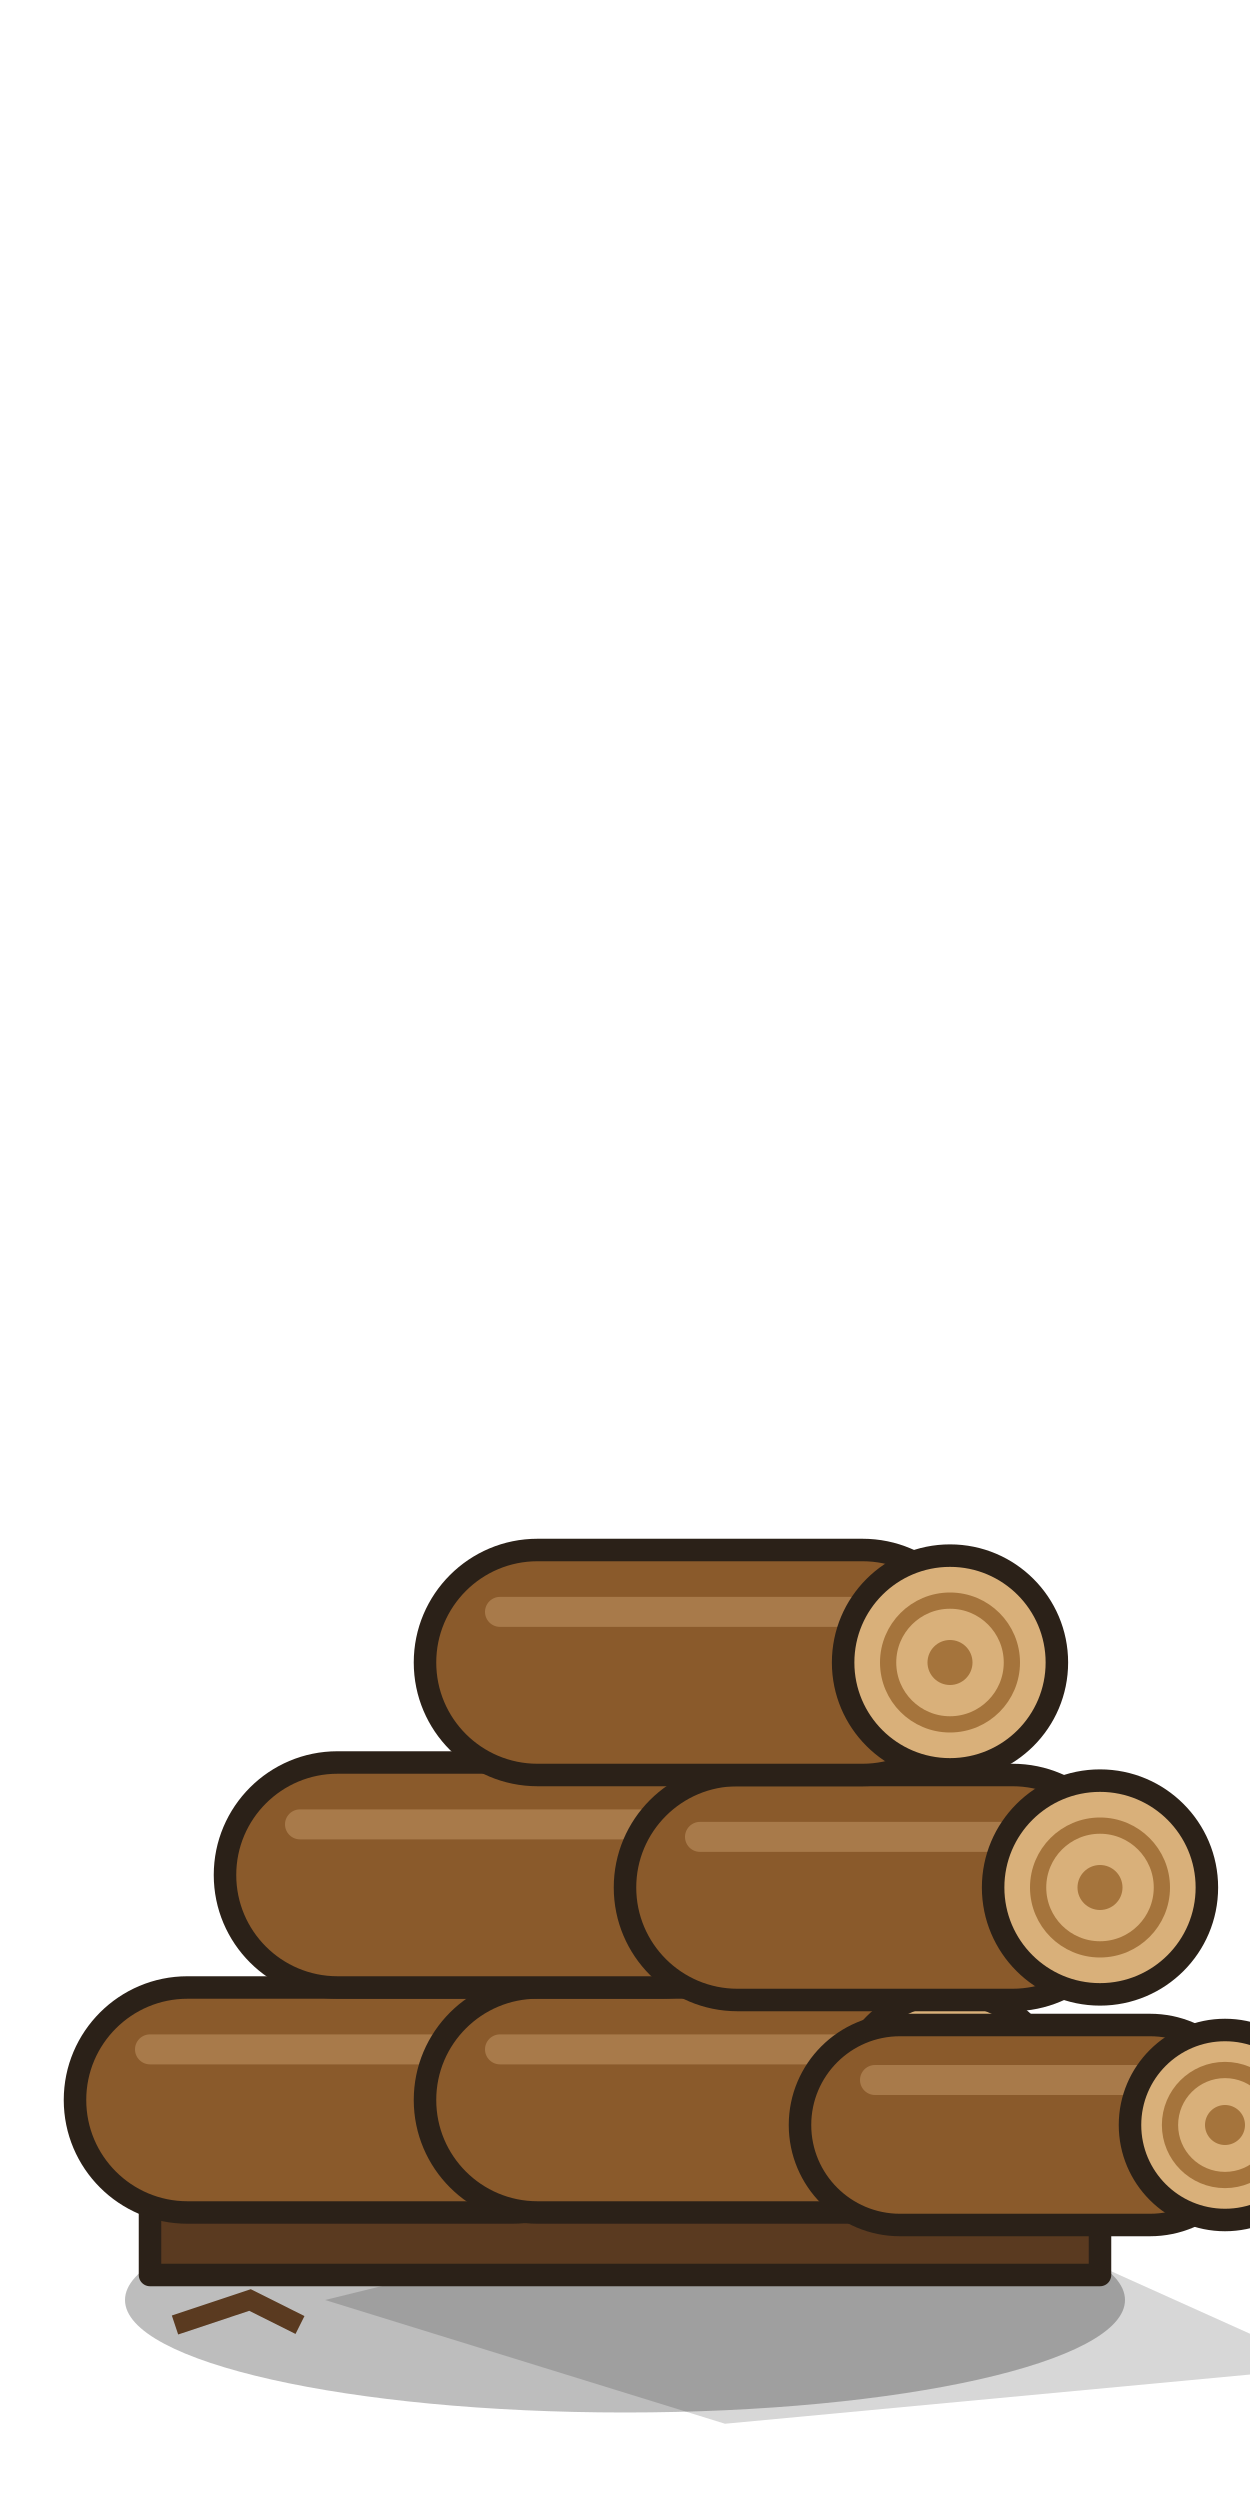
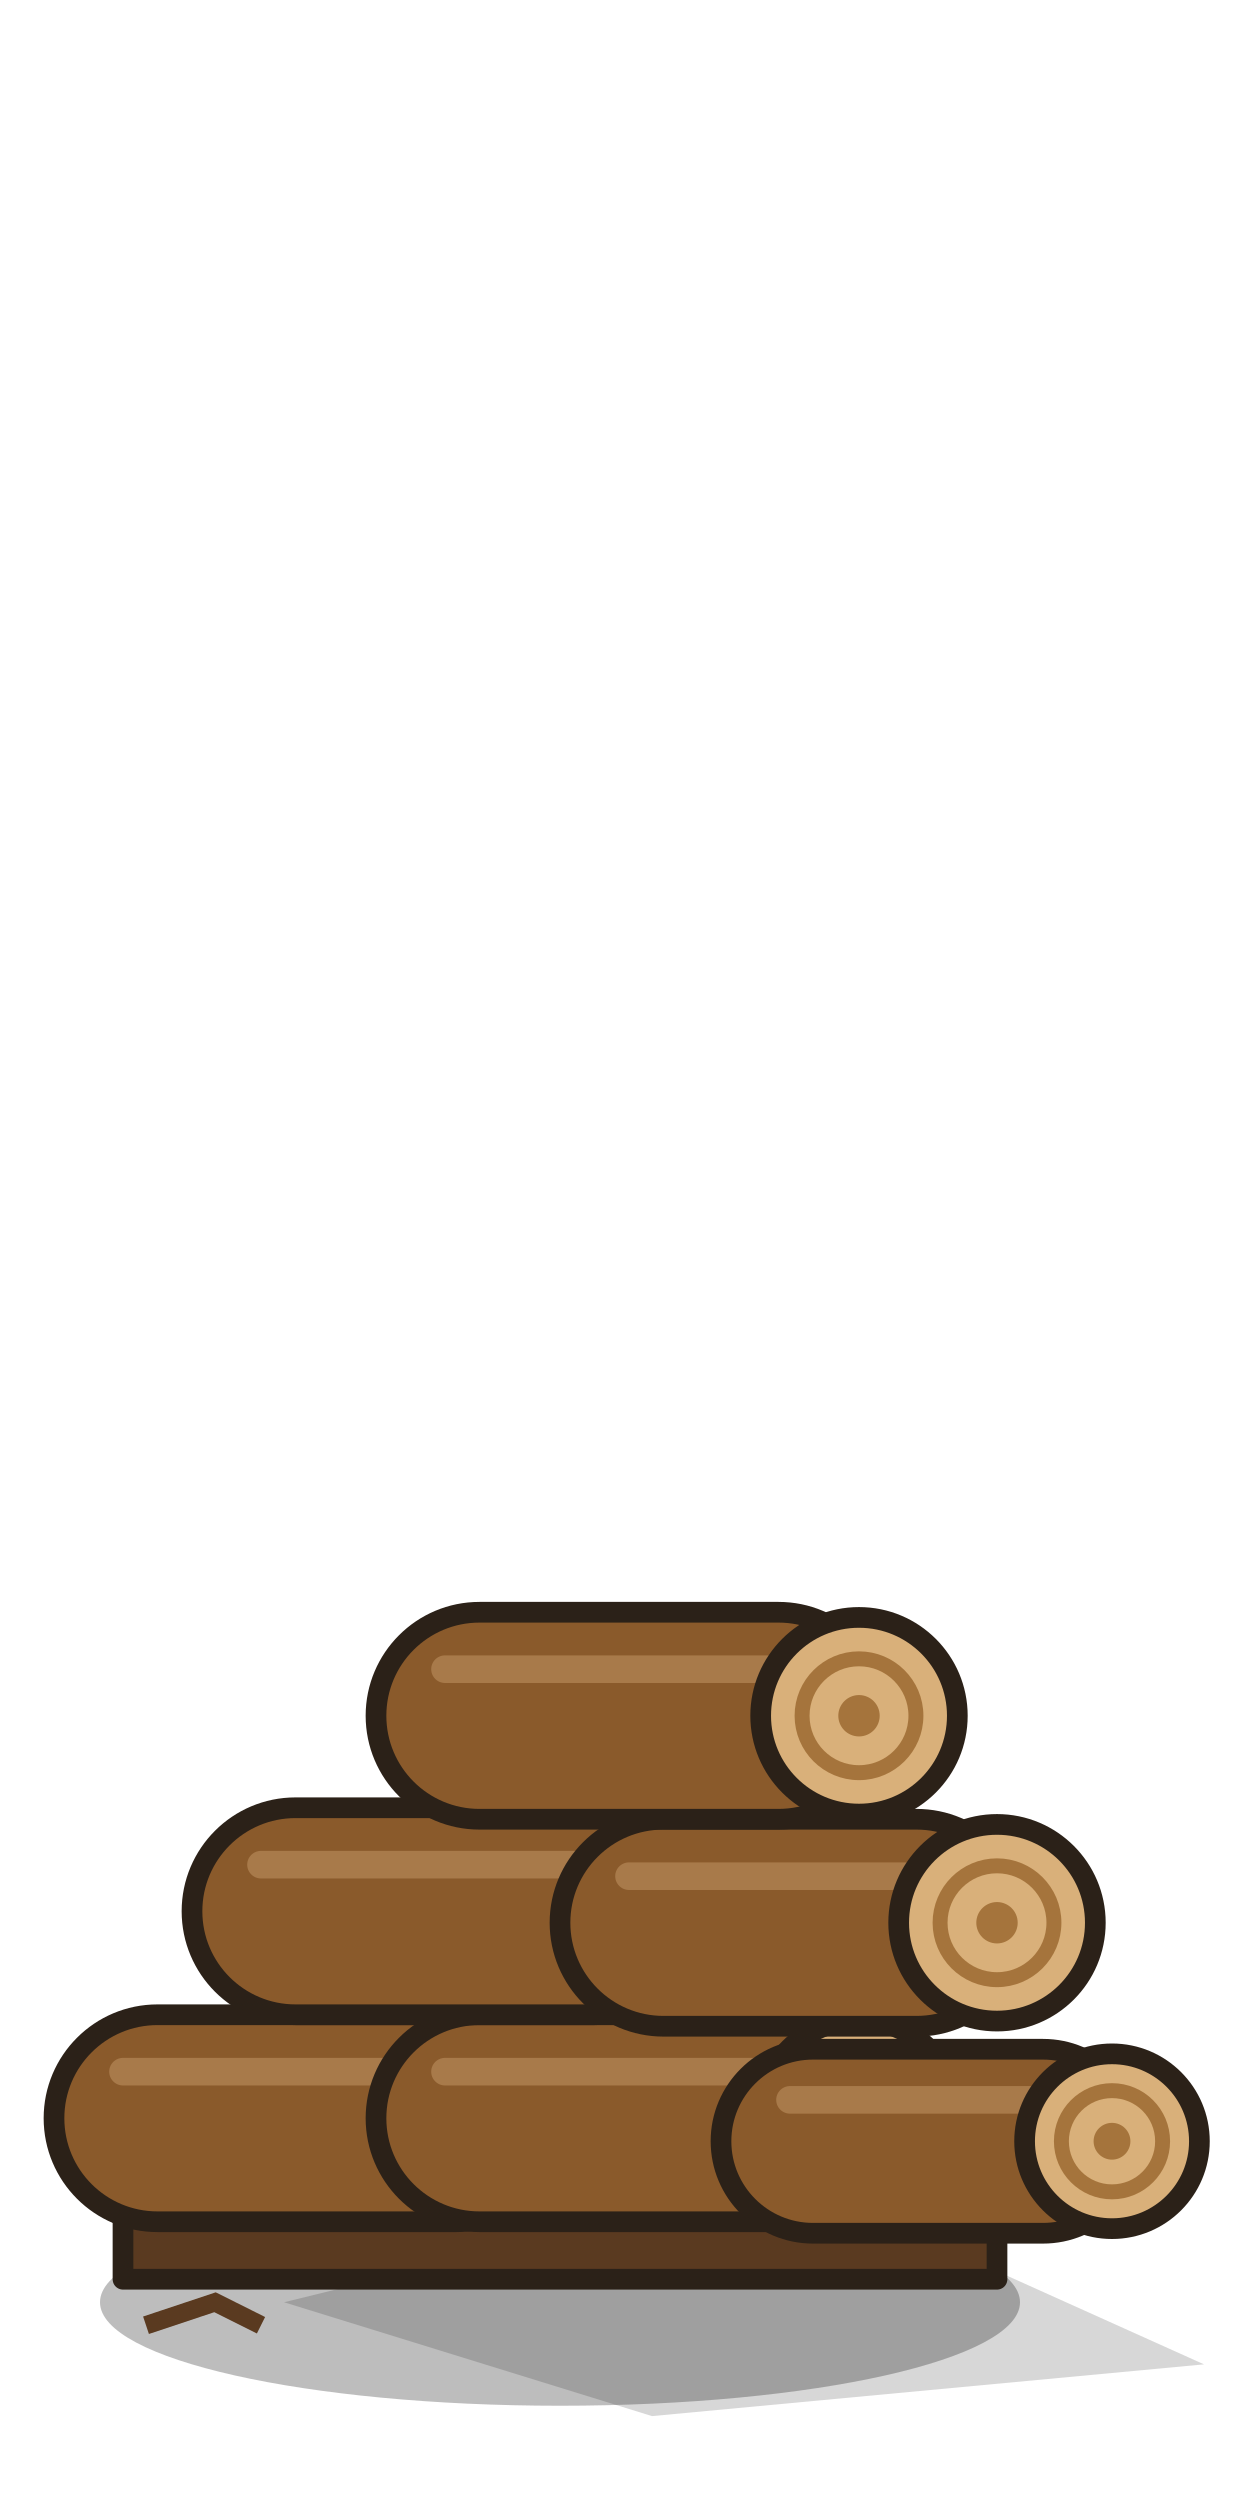
<svg xmlns="http://www.w3.org/2000/svg" width="100" height="200" viewBox="0 0 100 200">
-   <path d="M26.0,184 L70.0,173.2 L106.0,189.4 L58.0,193.9 Z" fill="#000" opacity=".16" />
-   <ellipse cx="50" cy="184" rx="40" ry="9" fill="#000" opacity=".26" />
-   <path d="M12,182 h76 v-6 h-76z" fill="#5a3a20" stroke="#2b2118" stroke-width="1.8" stroke-linejoin="round" stroke-linecap="round" />
-   <rect x="6.0" y="159" width="44" height="18" rx="9" fill="#8a5a2b" stroke="#2b2118" stroke-width="1.8" stroke-linejoin="round" stroke-linecap="round" />
-   <path d="M12.0,163.95 h30" stroke="#a87a4a" stroke-width="2.4" stroke-linecap="round" />
-   <circle cx="48.0" cy="168" r="8.55" fill="#d9b07a" stroke="#2b2118" stroke-width="1.8" stroke-linejoin="round" stroke-linecap="round" />
-   <circle cx="48.0" cy="168" r="4.95" fill="none" stroke="#a5743c" stroke-width="1.3" />
-   <circle cx="48.0" cy="168" r="1.8" fill="#a5743c" />
-   <rect x="34.0" y="159" width="44" height="18" rx="9" fill="#8a5a2b" stroke="#2b2118" stroke-width="1.8" stroke-linejoin="round" stroke-linecap="round" />
-   <path d="M40.0,163.95 h30" stroke="#a87a4a" stroke-width="2.4" stroke-linecap="round" />
-   <circle cx="76.0" cy="168" r="8.55" fill="#d9b07a" stroke="#2b2118" stroke-width="1.8" stroke-linejoin="round" stroke-linecap="round" />
-   <circle cx="76.0" cy="168" r="4.95" fill="none" stroke="#a5743c" stroke-width="1.3" />
-   <circle cx="76.0" cy="168" r="1.8" fill="#a5743c" />
-   <rect x="64.0" y="162" width="36" height="16" rx="8" fill="#8a5a2b" stroke="#2b2118" stroke-width="1.8" stroke-linejoin="round" stroke-linecap="round" />
-   <path d="M70.0,166.4 h22" stroke="#a87a4a" stroke-width="2.4" stroke-linecap="round" />
-   <circle cx="98.0" cy="170" r="7.6" fill="#d9b07a" stroke="#2b2118" stroke-width="1.8" stroke-linejoin="round" stroke-linecap="round" />
-   <circle cx="98.0" cy="170" r="4.4" fill="none" stroke="#a5743c" stroke-width="1.3" />
-   <circle cx="98.0" cy="170" r="1.6" fill="#a5743c" />
-   <rect x="18.0" y="141" width="44" height="18" rx="9" fill="#8a5a2b" stroke="#2b2118" stroke-width="1.8" stroke-linejoin="round" stroke-linecap="round" />
-   <path d="M24.0,145.95 h30" stroke="#a87a4a" stroke-width="2.4" stroke-linecap="round" />
-   <circle cx="60.0" cy="150" r="8.55" fill="#d9b07a" stroke="#2b2118" stroke-width="1.8" stroke-linejoin="round" stroke-linecap="round" />
-   <circle cx="60.0" cy="150" r="4.95" fill="none" stroke="#a5743c" stroke-width="1.3" />
-   <circle cx="60.0" cy="150" r="1.8" fill="#a5743c" />
-   <rect x="50.0" y="142" width="40" height="18" rx="9" fill="#8a5a2b" stroke="#2b2118" stroke-width="1.8" stroke-linejoin="round" stroke-linecap="round" />
-   <path d="M56.0,146.95 h26" stroke="#a87a4a" stroke-width="2.4" stroke-linecap="round" />
-   <circle cx="88.0" cy="151" r="8.55" fill="#d9b07a" stroke="#2b2118" stroke-width="1.8" stroke-linejoin="round" stroke-linecap="round" />
-   <circle cx="88.0" cy="151" r="4.95" fill="none" stroke="#a5743c" stroke-width="1.3" />
-   <circle cx="88.0" cy="151" r="1.8" fill="#a5743c" />
-   <rect x="34.0" y="124" width="44" height="18" rx="9" fill="#8a5a2b" stroke="#2b2118" stroke-width="1.8" stroke-linejoin="round" stroke-linecap="round" />
-   <path d="M40.0,128.95 h30" stroke="#a87a4a" stroke-width="2.4" stroke-linecap="round" />
-   <circle cx="76.0" cy="133" r="8.55" fill="#d9b07a" stroke="#2b2118" stroke-width="1.8" stroke-linejoin="round" stroke-linecap="round" />
-   <circle cx="76.0" cy="133" r="4.95" fill="none" stroke="#a5743c" stroke-width="1.3" />
-   <circle cx="76.0" cy="133" r="1.8" fill="#a5743c" />
-   <path d="M14,186 l6,-2 l4,2" stroke="#5a3a20" stroke-width="1.6" fill="none" />
+   <g transform="translate(-1.2,14.9) scale(.92)">
+     <path d="M26.0,184 L70.0,173.2 L106.0,189.4 L58.0,193.9 Z" fill="#000" opacity=".16" />
+     <ellipse cx="50" cy="184" rx="40" ry="9" fill="#000" opacity=".26" />
+     <path d="M12,182 h76 v-6 h-76z" fill="#5a3a20" stroke="#2b2118" stroke-width="1.8" stroke-linejoin="round" stroke-linecap="round" />
+     <rect x="6.0" y="159" width="44" height="18" rx="9" fill="#8a5a2b" stroke="#2b2118" stroke-width="1.8" stroke-linejoin="round" stroke-linecap="round" />
+     <path d="M12.0,163.95 h30" stroke="#a87a4a" stroke-width="2.4" stroke-linecap="round" />
+     <circle cx="48.0" cy="168" r="8.55" fill="#d9b07a" stroke="#2b2118" stroke-width="1.8" stroke-linejoin="round" stroke-linecap="round" />
+     <circle cx="48.0" cy="168" r="4.95" fill="none" stroke="#a5743c" stroke-width="1.3" />
+     <circle cx="48.0" cy="168" r="1.8" fill="#a5743c" />
+     <rect x="34.0" y="159" width="44" height="18" rx="9" fill="#8a5a2b" stroke="#2b2118" stroke-width="1.8" stroke-linejoin="round" stroke-linecap="round" />
+     <path d="M40.0,163.95 h30" stroke="#a87a4a" stroke-width="2.4" stroke-linecap="round" />
+     <circle cx="76.0" cy="168" r="8.55" fill="#d9b07a" stroke="#2b2118" stroke-width="1.8" stroke-linejoin="round" stroke-linecap="round" />
+     <circle cx="76.0" cy="168" r="4.95" fill="none" stroke="#a5743c" stroke-width="1.3" />
+     <circle cx="76.0" cy="168" r="1.8" fill="#a5743c" />
+     <rect x="64.0" y="162" width="36" height="16" rx="8" fill="#8a5a2b" stroke="#2b2118" stroke-width="1.8" stroke-linejoin="round" stroke-linecap="round" />
+     <path d="M70.0,166.4 h22" stroke="#a87a4a" stroke-width="2.4" stroke-linecap="round" />
+     <circle cx="98.0" cy="170" r="7.6" fill="#d9b07a" stroke="#2b2118" stroke-width="1.8" stroke-linejoin="round" stroke-linecap="round" />
+     <circle cx="98.0" cy="170" r="4.4" fill="none" stroke="#a5743c" stroke-width="1.3" />
+     <circle cx="98.0" cy="170" r="1.6" fill="#a5743c" />
+     <rect x="18.0" y="141" width="44" height="18" rx="9" fill="#8a5a2b" stroke="#2b2118" stroke-width="1.8" stroke-linejoin="round" stroke-linecap="round" />
+     <path d="M24.0,145.95 h30" stroke="#a87a4a" stroke-width="2.4" stroke-linecap="round" />
+     <circle cx="60.0" cy="150" r="8.55" fill="#d9b07a" stroke="#2b2118" stroke-width="1.8" stroke-linejoin="round" stroke-linecap="round" />
+     <circle cx="60.0" cy="150" r="4.95" fill="none" stroke="#a5743c" stroke-width="1.3" />
+     <circle cx="60.0" cy="150" r="1.8" fill="#a5743c" />
+     <rect x="50.0" y="142" width="40" height="18" rx="9" fill="#8a5a2b" stroke="#2b2118" stroke-width="1.8" stroke-linejoin="round" stroke-linecap="round" />
+     <path d="M56.0,146.95 h26" stroke="#a87a4a" stroke-width="2.4" stroke-linecap="round" />
+     <circle cx="88.0" cy="151" r="8.55" fill="#d9b07a" stroke="#2b2118" stroke-width="1.8" stroke-linejoin="round" stroke-linecap="round" />
+     <circle cx="88.0" cy="151" r="4.95" fill="none" stroke="#a5743c" stroke-width="1.3" />
+     <circle cx="88.0" cy="151" r="1.8" fill="#a5743c" />
+     <rect x="34.0" y="124" width="44" height="18" rx="9" fill="#8a5a2b" stroke="#2b2118" stroke-width="1.8" stroke-linejoin="round" stroke-linecap="round" />
+     <path d="M40.0,128.95 h30" stroke="#a87a4a" stroke-width="2.4" stroke-linecap="round" />
+     <circle cx="76.0" cy="133" r="8.55" fill="#d9b07a" stroke="#2b2118" stroke-width="1.8" stroke-linejoin="round" stroke-linecap="round" />
+     <circle cx="76.0" cy="133" r="4.95" fill="none" stroke="#a5743c" stroke-width="1.3" />
+     <circle cx="76.0" cy="133" r="1.8" fill="#a5743c" />
+     <path d="M14,186 l6,-2 l4,2" stroke="#5a3a20" stroke-width="1.6" fill="none" />
+   </g>
</svg>
